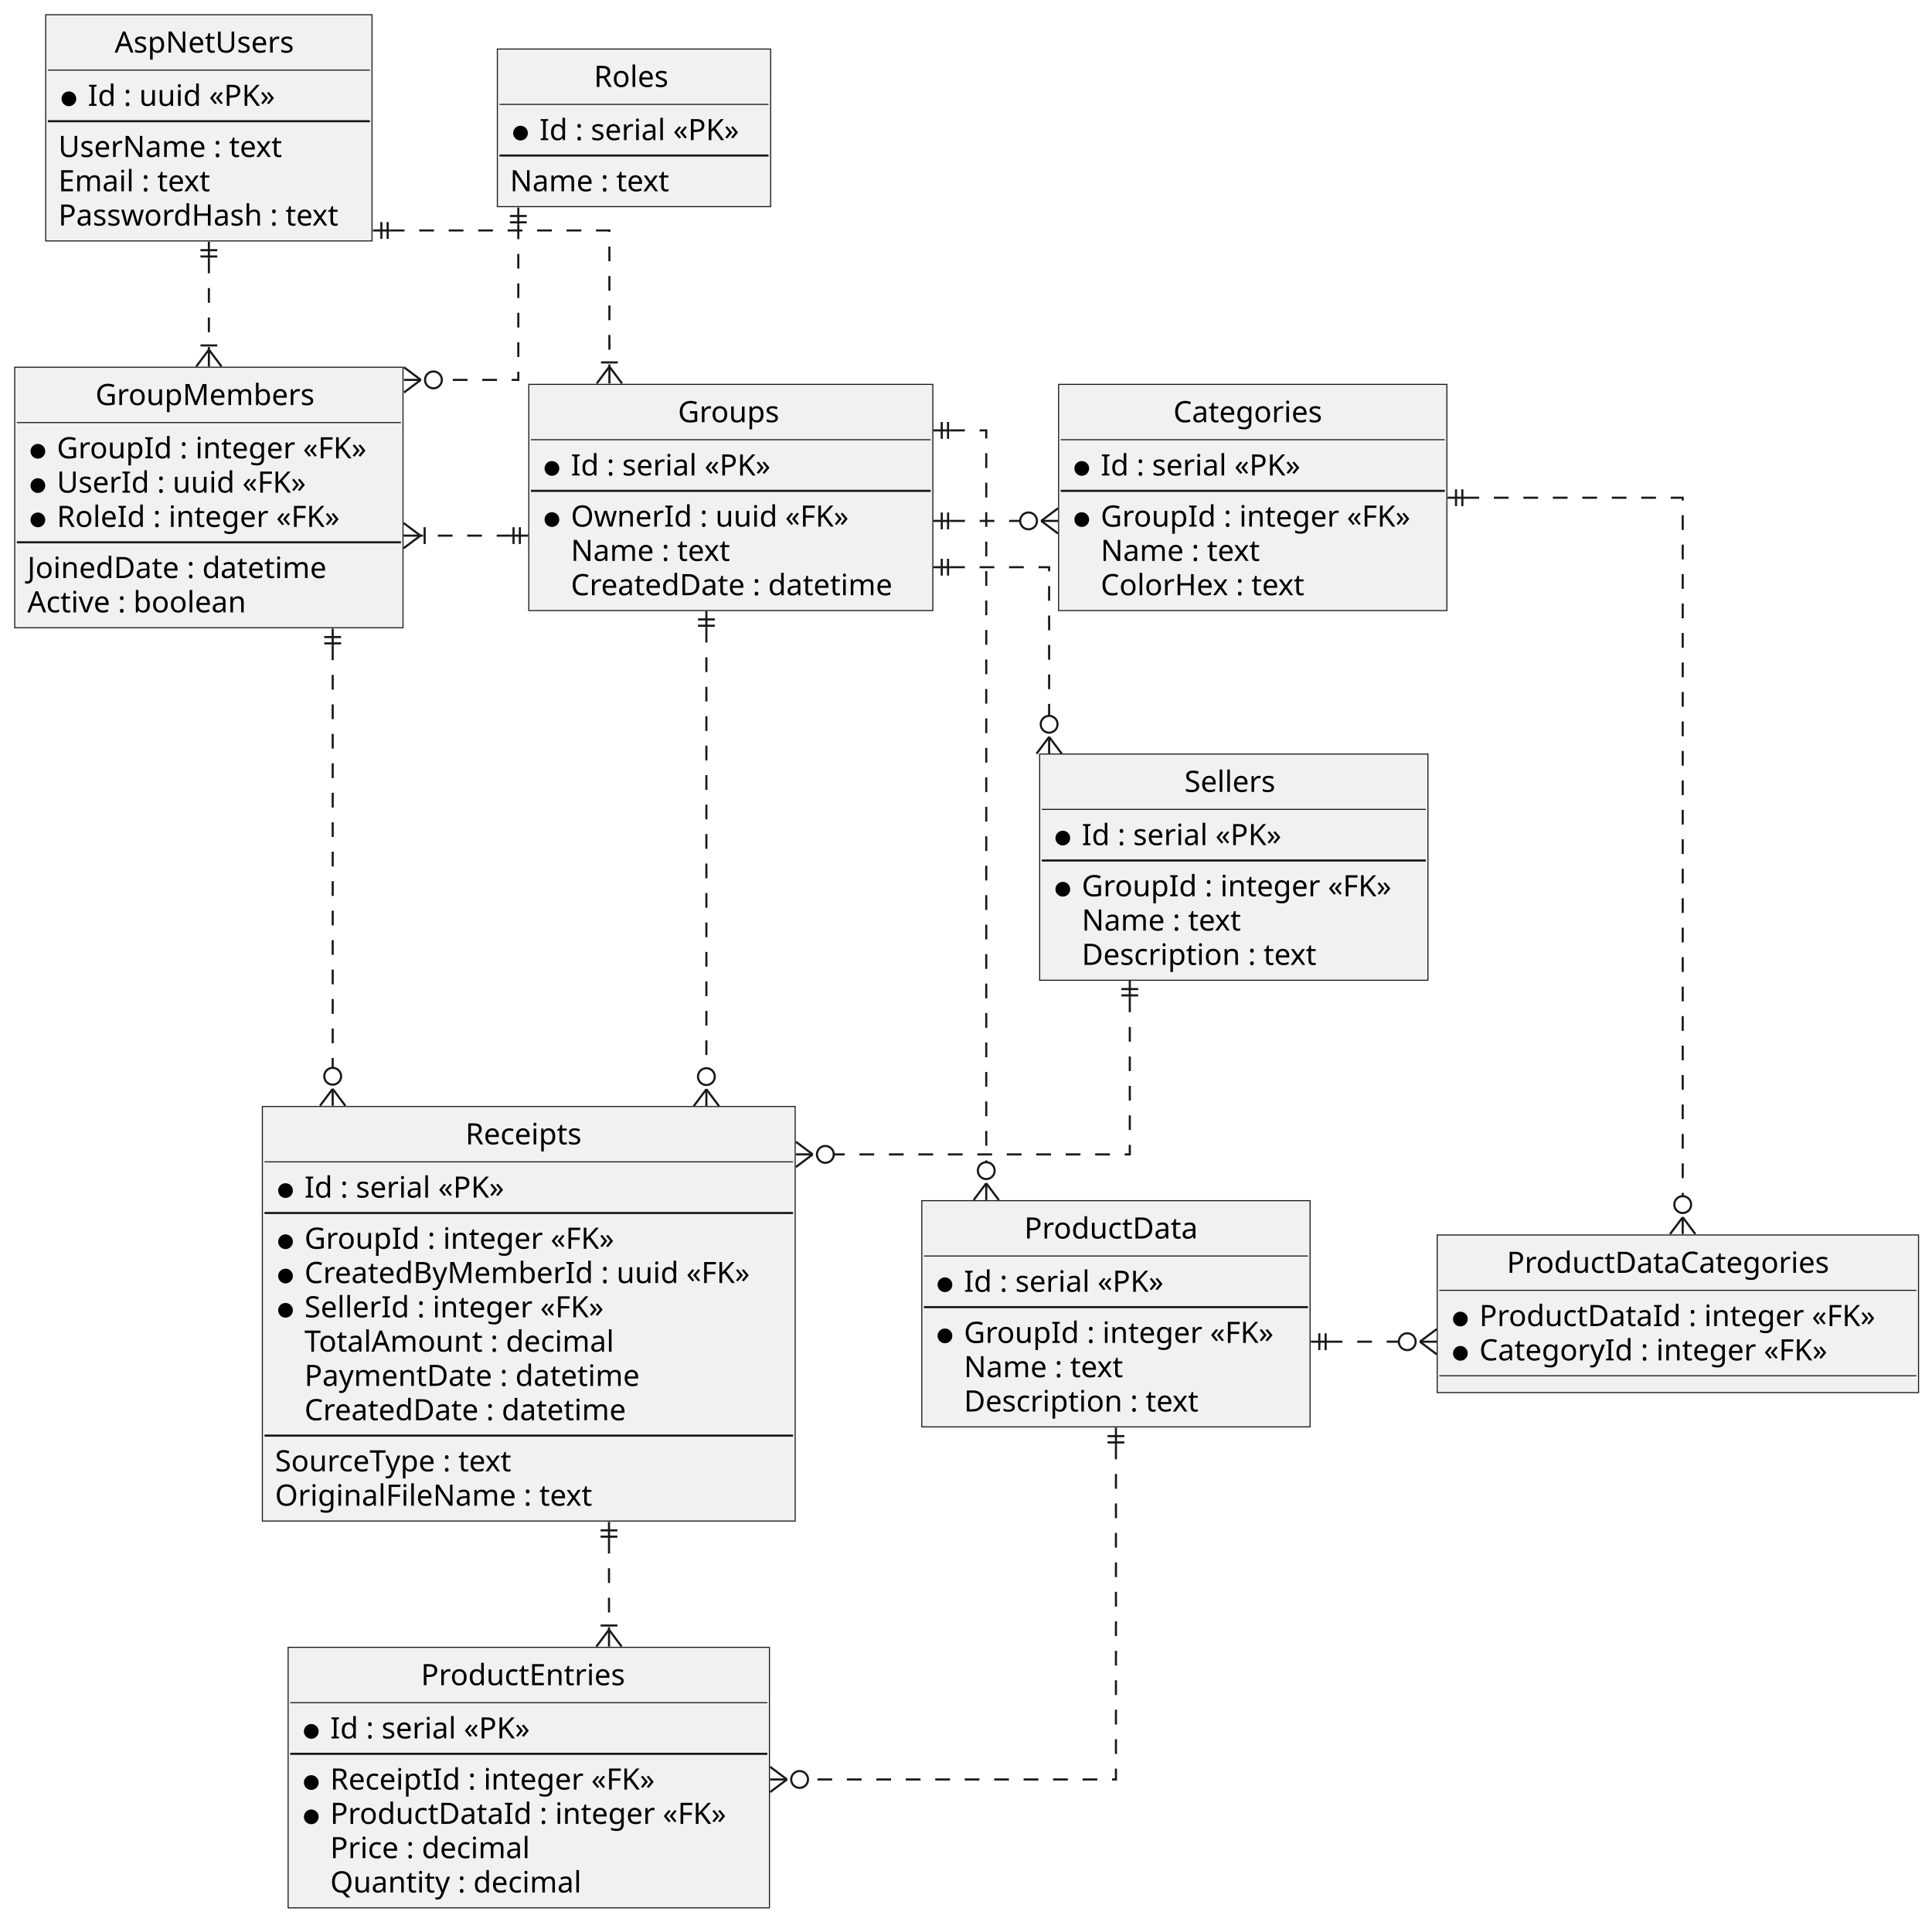
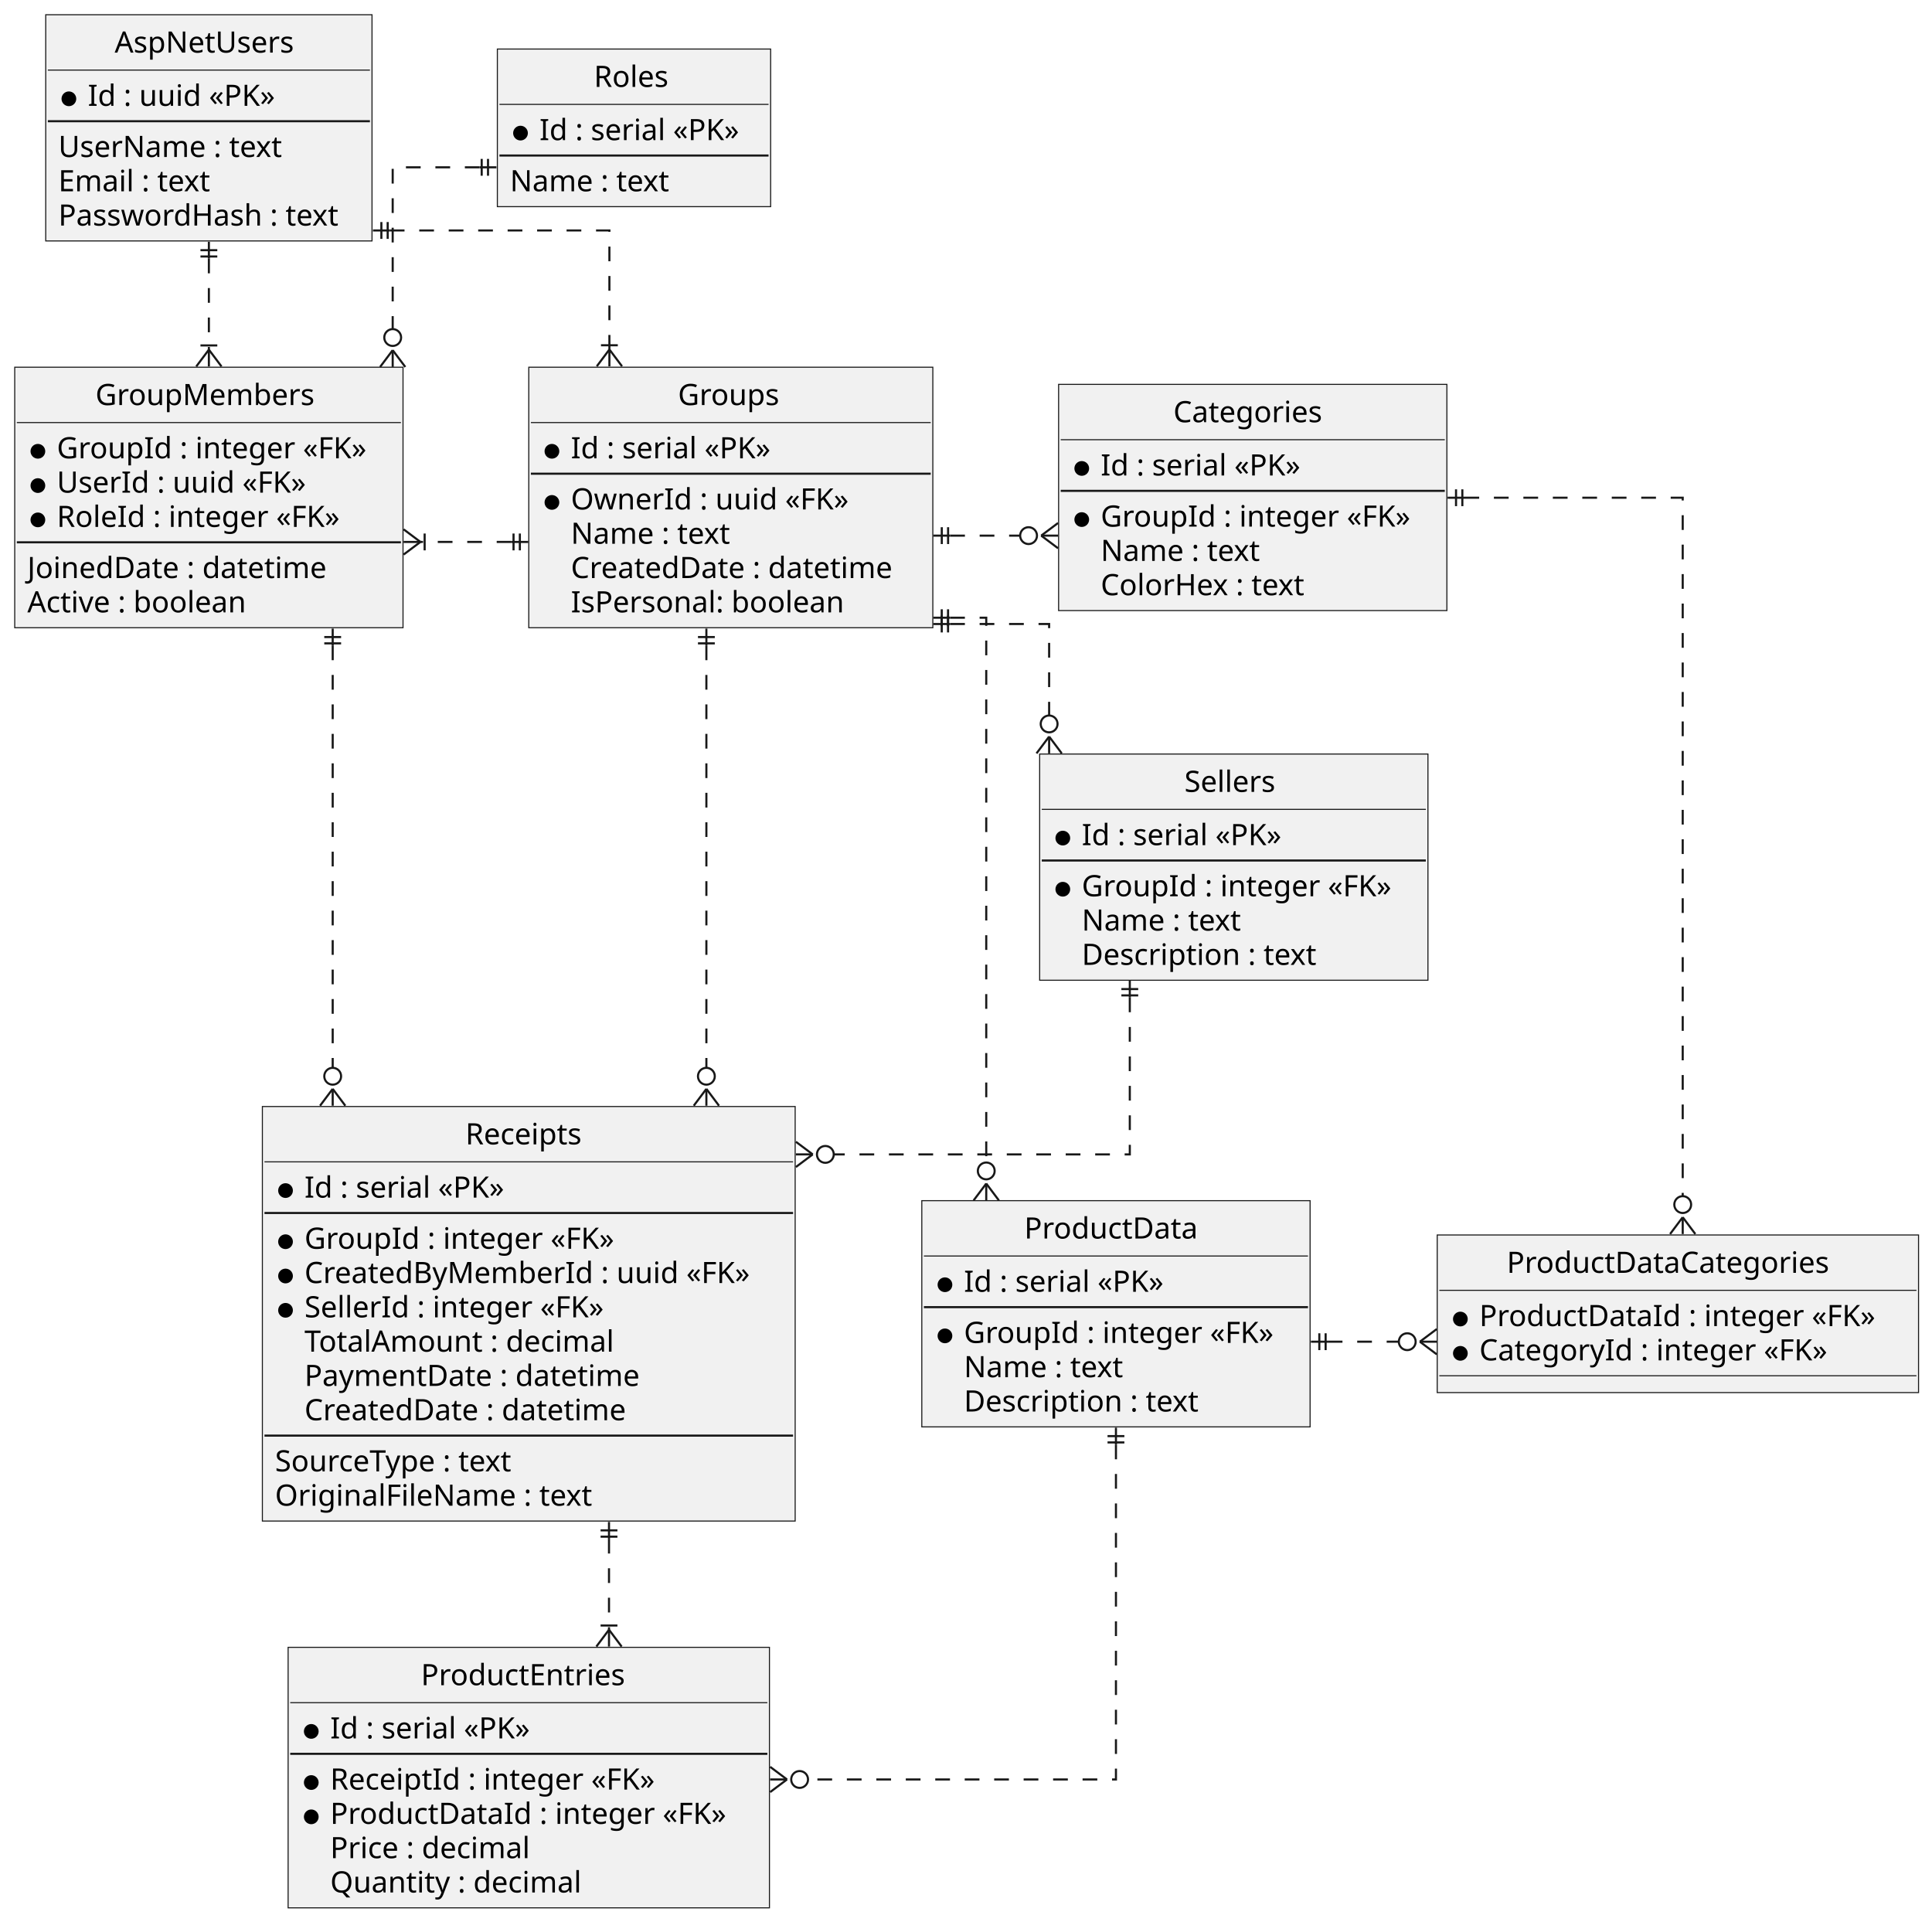
<svg xmlns="http://www.w3.org/2000/svg" contentStyleType="text/css" data-diagram-type="CLASS" height="913px" preserveAspectRatio="none" style="width:918px;height:913px;background:#FFFFFF;" version="1.1" viewBox="0 0 918 913" width="918px" zoomAndPan="magnify">
  <defs />
  <g>
    <g class="entity" data-qualified-name="Users" data-source-line="13" id="ent0002">
      <rect fill="#F1F1F1" height="107.484" style="stroke:#181818;stroke-width:0.5;" width="155.035" x="21.73" y="7" />
      <text fill="#000000" font-family="sans-serif" font-size="14" lengthAdjust="spacing" textLength="89.537" x="54.479" y="24.995">AspNetUsers</text>
      <line style="stroke:#181818;stroke-width:0.5;" x1="22.73" x2="175.765" y1="33.297" y2="33.297" />
      <g data-visibility-modifier="IE_MANDATORY">
        <ellipse cx="32.73" cy="46.945" fill="#000000" rx="3" ry="3" style="stroke:#000000;stroke-width:1;" />
      </g>
      <text fill="#000000" font-family="sans-serif" font-size="14" lengthAdjust="spacing" textLength="96.359" x="41.73" y="50.292">Id : uuid «PK»</text>
      <line style="stroke:#181818;stroke-width:1;" x1="22.73" x2="175.765" y1="57.594" y2="57.594" />
      <text fill="#000000" font-family="sans-serif" font-size="14" lengthAdjust="spacing" textLength="114.707" x="27.73" y="74.589">UserName : text</text>
      <text fill="#000000" font-family="sans-serif" font-size="14" lengthAdjust="spacing" textLength="80.336" x="27.73" y="90.886">Email : text</text>
      <text fill="#000000" font-family="sans-serif" font-size="14" lengthAdjust="spacing" textLength="143.035" x="27.73" y="107.183">PasswordHash : text</text>
    </g>
    <g class="entity" data-qualified-name="Roles" data-source-line="21" id="ent0003">
      <rect fill="#F1F1F1" height="74.891" style="stroke:#181818;stroke-width:0.5;" width="129.858" x="236.32" y="23.3" />
      <text fill="#000000" font-family="sans-serif" font-size="14" lengthAdjust="spacing" textLength="38.09" x="282.204" y="41.295">Roles</text>
      <line style="stroke:#181818;stroke-width:0.5;" x1="237.32" x2="365.178" y1="49.597" y2="49.597" />
      <g data-visibility-modifier="IE_MANDATORY">
        <ellipse cx="247.32" cy="63.245" fill="#000000" rx="3" ry="3" style="stroke:#000000;stroke-width:1;" />
      </g>
      <text fill="#000000" font-family="sans-serif" font-size="14" lengthAdjust="spacing" textLength="103.858" x="256.32" y="66.592">Id : serial «PK»</text>
      <line style="stroke:#181818;stroke-width:1;" x1="237.32" x2="365.178" y1="73.894" y2="73.894" />
      <text fill="#000000" font-family="sans-serif" font-size="14" lengthAdjust="spacing" textLength="82.797" x="242.32" y="90.889">Name : text</text>
    </g>
    <g class="entity" data-qualified-name="Groups" data-source-line="27" id="ent0004">
-       <rect fill="#F1F1F1" height="107.484" style="stroke:#181818;stroke-width:0.5;" width="191.99" x="251.25" y="182.63" />
-       <text fill="#000000" font-family="sans-serif" font-size="14" lengthAdjust="spacing" textLength="50.224" x="322.133" y="200.625">Groups</text>
-       <line style="stroke:#181818;stroke-width:0.5;" x1="252.25" x2="442.24" y1="208.927" y2="208.927" />
-       <g data-visibility-modifier="IE_MANDATORY">
-         <ellipse cx="262.25" cy="222.575" fill="#000000" rx="3" ry="3" style="stroke:#000000;stroke-width:1;" />
-       </g>
-       <text fill="#000000" font-family="sans-serif" font-size="14" lengthAdjust="spacing" textLength="103.858" x="271.25" y="225.922">Id : serial «PK»</text>
-       <line style="stroke:#181818;stroke-width:1;" x1="252.25" x2="442.24" y1="233.224" y2="233.224" />
-       <g data-visibility-modifier="IE_MANDATORY">
-         <ellipse cx="262.25" cy="246.872" fill="#000000" rx="3" ry="3" style="stroke:#000000;stroke-width:1;" />
-       </g>
-       <text fill="#000000" font-family="sans-serif" font-size="14" lengthAdjust="spacing" textLength="141.682" x="271.25" y="250.219">OwnerId : uuid «FK»</text>
-       <text fill="#000000" font-family="sans-serif" font-size="14" lengthAdjust="spacing" textLength="82.797" x="271.25" y="266.516">Name : text</text>
-       <text fill="#000000" font-family="sans-serif" font-size="14" lengthAdjust="spacing" textLength="165.99" x="271.25" y="282.813">CreatedDate : datetime</text>
-     </g>
-     <g class="entity" data-qualified-name="GrpMem" data-source-line="35" id="ent0005">
+       <rect fill="#F1F1F1" height="123.781" style="stroke:#181818;stroke-width:0.5;" width="191.99" x="251.25" y="174.48" />
+       <text fill="#000000" font-family="sans-serif" font-size="14" lengthAdjust="spacing" textLength="50.224" x="322.133" y="192.475">Groups</text>
+       <line style="stroke:#181818;stroke-width:0.5;" x1="252.25" x2="442.24" y1="200.777" y2="200.777" />
+       <g data-visibility-modifier="IE_MANDATORY">
+         <ellipse cx="262.25" cy="214.425" fill="#000000" rx="3" ry="3" style="stroke:#000000;stroke-width:1;" />
+       </g>
+       <text fill="#000000" font-family="sans-serif" font-size="14" lengthAdjust="spacing" textLength="103.858" x="271.25" y="217.772">Id : serial «PK»</text>
+       <line style="stroke:#181818;stroke-width:1;" x1="252.25" x2="442.24" y1="225.074" y2="225.074" />
+       <g data-visibility-modifier="IE_MANDATORY">
+         <ellipse cx="262.25" cy="238.722" fill="#000000" rx="3" ry="3" style="stroke:#000000;stroke-width:1;" />
+       </g>
+       <text fill="#000000" font-family="sans-serif" font-size="14" lengthAdjust="spacing" textLength="141.682" x="271.25" y="242.069">OwnerId : uuid «FK»</text>
+       <text fill="#000000" font-family="sans-serif" font-size="14" lengthAdjust="spacing" textLength="82.797" x="271.25" y="258.366">Name : text</text>
+       <text fill="#000000" font-family="sans-serif" font-size="14" lengthAdjust="spacing" textLength="165.99" x="271.25" y="274.663">CreatedDate : datetime</text>
+       <text fill="#000000" font-family="sans-serif" font-size="14" lengthAdjust="spacing" textLength="136.575" x="271.25" y="290.959">IsPersonal: boolean</text>
+     </g>
+     <g class="entity" data-qualified-name="GrpMem" data-source-line="36" id="ent0005">
      <rect fill="#F1F1F1" height="123.781" style="stroke:#181818;stroke-width:0.5;" width="184.498" x="7" y="174.48" />
      <text fill="#000000" font-family="sans-serif" font-size="14" lengthAdjust="spacing" textLength="107.81" x="45.344" y="192.475">GroupMembers</text>
      <line style="stroke:#181818;stroke-width:0.5;" x1="8" x2="190.498" y1="200.777" y2="200.777" />
      <g data-visibility-modifier="IE_MANDATORY">
        <ellipse cx="18" cy="214.425" fill="#000000" rx="3" ry="3" style="stroke:#000000;stroke-width:1;" />
      </g>
      <text fill="#000000" font-family="sans-serif" font-size="14" lengthAdjust="spacing" textLength="158.498" x="27" y="217.772">GroupId : integer «FK»</text>
      <g data-visibility-modifier="IE_MANDATORY">
        <ellipse cx="18" cy="230.722" fill="#000000" rx="3" ry="3" style="stroke:#000000;stroke-width:1;" />
      </g>
      <text fill="#000000" font-family="sans-serif" font-size="14" lengthAdjust="spacing" textLength="127.88" x="27" y="234.069">UserId : uuid «FK»</text>
      <g data-visibility-modifier="IE_MANDATORY">
        <ellipse cx="18" cy="247.019" fill="#000000" rx="3" ry="3" style="stroke:#000000;stroke-width:1;" />
      </g>
      <text fill="#000000" font-family="sans-serif" font-size="14" lengthAdjust="spacing" textLength="146.364" x="27" y="250.366">RoleId : integer «FK»</text>
      <line style="stroke:#181818;stroke-width:1;" x1="8" x2="190.498" y1="257.668" y2="257.668" />
      <text fill="#000000" font-family="sans-serif" font-size="14" lengthAdjust="spacing" textLength="153.234" x="13" y="274.663">JoinedDate : datetime</text>
      <text fill="#000000" font-family="sans-serif" font-size="14" lengthAdjust="spacing" textLength="113.142" x="13" y="290.959">Active : boolean</text>
    </g>
-     <g class="entity" data-qualified-name="Cats" data-source-line="44" id="ent0006">
+     <g class="entity" data-qualified-name="Cats" data-source-line="45" id="ent0006">
      <rect fill="#F1F1F1" height="107.484" style="stroke:#181818;stroke-width:0.5;" width="184.498" x="503" y="182.63" />
      <text fill="#000000" font-family="sans-serif" font-size="14" lengthAdjust="spacing" textLength="75.462" x="557.518" y="200.625">Categories</text>
      <line style="stroke:#181818;stroke-width:0.5;" x1="504" x2="686.498" y1="208.927" y2="208.927" />
      <g data-visibility-modifier="IE_MANDATORY">
        <ellipse cx="514" cy="222.575" fill="#000000" rx="3" ry="3" style="stroke:#000000;stroke-width:1;" />
      </g>
      <text fill="#000000" font-family="sans-serif" font-size="14" lengthAdjust="spacing" textLength="103.858" x="523" y="225.922">Id : serial «PK»</text>
      <line style="stroke:#181818;stroke-width:1;" x1="504" x2="686.498" y1="233.224" y2="233.224" />
      <g data-visibility-modifier="IE_MANDATORY">
        <ellipse cx="514" cy="246.872" fill="#000000" rx="3" ry="3" style="stroke:#000000;stroke-width:1;" />
      </g>
      <text fill="#000000" font-family="sans-serif" font-size="14" lengthAdjust="spacing" textLength="158.498" x="523" y="250.219">GroupId : integer «FK»</text>
      <text fill="#000000" font-family="sans-serif" font-size="14" lengthAdjust="spacing" textLength="82.797" x="523" y="266.516">Name : text</text>
      <text fill="#000000" font-family="sans-serif" font-size="14" lengthAdjust="spacing" textLength="105.472" x="523" y="282.813">ColorHex : text</text>
    </g>
-     <g class="entity" data-qualified-name="Sellers" data-source-line="52" id="ent0007">
+     <g class="entity" data-qualified-name="Sellers" data-source-line="53" id="ent0007">
      <rect fill="#F1F1F1" height="107.484" style="stroke:#181818;stroke-width:0.5;" width="184.498" x="494" y="358.27" />
      <text fill="#000000" font-family="sans-serif" font-size="14" lengthAdjust="spacing" textLength="46.942" x="562.778" y="376.265">Sellers</text>
      <line style="stroke:#181818;stroke-width:0.5;" x1="495" x2="677.498" y1="384.567" y2="384.567" />
      <g data-visibility-modifier="IE_MANDATORY">
        <ellipse cx="505" cy="398.215" fill="#000000" rx="3" ry="3" style="stroke:#000000;stroke-width:1;" />
      </g>
      <text fill="#000000" font-family="sans-serif" font-size="14" lengthAdjust="spacing" textLength="103.858" x="514" y="401.562">Id : serial «PK»</text>
      <line style="stroke:#181818;stroke-width:1;" x1="495" x2="677.498" y1="408.864" y2="408.864" />
      <g data-visibility-modifier="IE_MANDATORY">
        <ellipse cx="505" cy="422.512" fill="#000000" rx="3" ry="3" style="stroke:#000000;stroke-width:1;" />
      </g>
      <text fill="#000000" font-family="sans-serif" font-size="14" lengthAdjust="spacing" textLength="158.498" x="514" y="425.859">GroupId : integer «FK»</text>
      <text fill="#000000" font-family="sans-serif" font-size="14" lengthAdjust="spacing" textLength="82.797" x="514" y="442.156">Name : text</text>
      <text fill="#000000" font-family="sans-serif" font-size="14" lengthAdjust="spacing" textLength="121.228" x="514" y="458.453">Description : text</text>
    </g>
-     <g class="entity" data-qualified-name="ProdData" data-source-line="60" id="ent0008">
+     <g class="entity" data-qualified-name="ProdData" data-source-line="61" id="ent0008">
      <rect fill="#F1F1F1" height="107.484" style="stroke:#181818;stroke-width:0.5;" width="184.498" x="438" y="570.49" />
      <text fill="#000000" font-family="sans-serif" font-size="14" lengthAdjust="spacing" textLength="87.138" x="486.68" y="588.485">ProductData</text>
      <line style="stroke:#181818;stroke-width:0.5;" x1="439" x2="621.498" y1="596.787" y2="596.787" />
      <g data-visibility-modifier="IE_MANDATORY">
        <ellipse cx="449" cy="610.435" fill="#000000" rx="3" ry="3" style="stroke:#000000;stroke-width:1;" />
      </g>
      <text fill="#000000" font-family="sans-serif" font-size="14" lengthAdjust="spacing" textLength="103.858" x="458" y="613.782">Id : serial «PK»</text>
      <line style="stroke:#181818;stroke-width:1;" x1="439" x2="621.498" y1="621.084" y2="621.084" />
      <g data-visibility-modifier="IE_MANDATORY">
        <ellipse cx="449" cy="634.732" fill="#000000" rx="3" ry="3" style="stroke:#000000;stroke-width:1;" />
      </g>
      <text fill="#000000" font-family="sans-serif" font-size="14" lengthAdjust="spacing" textLength="158.498" x="458" y="638.079">GroupId : integer «FK»</text>
      <text fill="#000000" font-family="sans-serif" font-size="14" lengthAdjust="spacing" textLength="82.797" x="458" y="654.376">Name : text</text>
      <text fill="#000000" font-family="sans-serif" font-size="14" lengthAdjust="spacing" textLength="121.228" x="458" y="670.673">Description : text</text>
    </g>
-     <g class="entity" data-qualified-name="DataCats" data-source-line="68" id="ent0009">
+     <g class="entity" data-qualified-name="DataCats" data-source-line="69" id="ent0009">
      <rect fill="#F1F1F1" height="74.891" style="stroke:#181818;stroke-width:0.5;" width="228.706" x="682.9" y="586.79" />
      <text fill="#000000" font-family="sans-serif" font-size="14" lengthAdjust="spacing" textLength="162.6" x="715.953" y="604.785">ProductDataCategories</text>
      <line style="stroke:#181818;stroke-width:0.5;" x1="683.9" x2="910.606" y1="613.087" y2="613.087" />
      <g data-visibility-modifier="IE_MANDATORY">
        <ellipse cx="693.9" cy="626.735" fill="#000000" rx="3" ry="3" style="stroke:#000000;stroke-width:1;" />
      </g>
      <text fill="#000000" font-family="sans-serif" font-size="14" lengthAdjust="spacing" textLength="202.706" x="702.9" y="630.082">ProductDataId : integer «FK»</text>
      <g data-visibility-modifier="IE_MANDATORY">
        <ellipse cx="693.9" cy="643.032" fill="#000000" rx="3" ry="3" style="stroke:#000000;stroke-width:1;" />
      </g>
      <text fill="#000000" font-family="sans-serif" font-size="14" lengthAdjust="spacing" textLength="179.519" x="702.9" y="646.379">CategoryId : integer «FK»</text>
      <line style="stroke:#181818;stroke-width:0.5;" x1="683.9" x2="910.606" y1="653.681" y2="653.681" />
    </g>
-     <g class="entity" data-qualified-name="Receipts" data-source-line="73" id="ent0010">
+     <g class="entity" data-qualified-name="Receipts" data-source-line="74" id="ent0010">
      <rect fill="#F1F1F1" height="196.969" style="stroke:#181818;stroke-width:0.5;" width="253.158" x="124.67" y="525.75" />
      <text fill="#000000" font-family="sans-serif" font-size="14" lengthAdjust="spacing" textLength="60.211" x="221.144" y="543.745">Receipts</text>
      <line style="stroke:#181818;stroke-width:0.5;" x1="125.67" x2="376.828" y1="552.047" y2="552.047" />
      <g data-visibility-modifier="IE_MANDATORY">
        <ellipse cx="135.67" cy="565.695" fill="#000000" rx="3" ry="3" style="stroke:#000000;stroke-width:1;" />
      </g>
      <text fill="#000000" font-family="sans-serif" font-size="14" lengthAdjust="spacing" textLength="103.858" x="144.67" y="569.042">Id : serial «PK»</text>
      <line style="stroke:#181818;stroke-width:1;" x1="125.67" x2="376.828" y1="576.344" y2="576.344" />
      <g data-visibility-modifier="IE_MANDATORY">
        <ellipse cx="135.67" cy="589.992" fill="#000000" rx="3" ry="3" style="stroke:#000000;stroke-width:1;" />
      </g>
      <text fill="#000000" font-family="sans-serif" font-size="14" lengthAdjust="spacing" textLength="158.498" x="144.67" y="593.339">GroupId : integer «FK»</text>
      <g data-visibility-modifier="IE_MANDATORY">
        <ellipse cx="135.67" cy="606.289" fill="#000000" rx="3" ry="3" style="stroke:#000000;stroke-width:1;" />
      </g>
      <text fill="#000000" font-family="sans-serif" font-size="14" lengthAdjust="spacing" textLength="227.158" x="144.67" y="609.636">CreatedByMemberId : uuid «FK»</text>
      <g data-visibility-modifier="IE_MANDATORY">
        <ellipse cx="135.67" cy="622.586" fill="#000000" rx="3" ry="3" style="stroke:#000000;stroke-width:1;" />
      </g>
      <text fill="#000000" font-family="sans-serif" font-size="14" lengthAdjust="spacing" textLength="155.217" x="144.67" y="625.933">SellerId : integer «FK»</text>
      <text fill="#000000" font-family="sans-serif" font-size="14" lengthAdjust="spacing" textLength="158.901" x="144.67" y="642.23">TotalAmount : decimal</text>
      <text fill="#000000" font-family="sans-serif" font-size="14" lengthAdjust="spacing" textLength="172.197" x="144.67" y="658.526">PaymentDate : datetime</text>
      <text fill="#000000" font-family="sans-serif" font-size="14" lengthAdjust="spacing" textLength="165.99" x="144.67" y="674.823">CreatedDate : datetime</text>
      <line style="stroke:#181818;stroke-width:1;" x1="125.67" x2="376.828" y1="682.125" y2="682.125" />
      <text fill="#000000" font-family="sans-serif" font-size="14" lengthAdjust="spacing" textLength="124.223" x="130.67" y="699.12">SourceType : text</text>
      <text fill="#000000" font-family="sans-serif" font-size="14" lengthAdjust="spacing" textLength="162.025" x="130.67" y="715.417">OriginalFileName : text</text>
    </g>
-     <g class="entity" data-qualified-name="ProdEntries" data-source-line="87" id="ent0011">
+     <g class="entity" data-qualified-name="ProdEntries" data-source-line="88" id="ent0011">
      <rect fill="#F1F1F1" height="123.781" style="stroke:#181818;stroke-width:0.5;" width="228.706" x="136.9" y="782.72" />
      <text fill="#000000" font-family="sans-serif" font-size="14" lengthAdjust="spacing" textLength="102.471" x="200.018" y="800.715">ProductEntries</text>
      <line style="stroke:#181818;stroke-width:0.5;" x1="137.9" x2="364.606" y1="809.017" y2="809.017" />
      <g data-visibility-modifier="IE_MANDATORY">
        <ellipse cx="147.9" cy="822.665" fill="#000000" rx="3" ry="3" style="stroke:#000000;stroke-width:1;" />
      </g>
      <text fill="#000000" font-family="sans-serif" font-size="14" lengthAdjust="spacing" textLength="103.858" x="156.9" y="826.012">Id : serial «PK»</text>
      <line style="stroke:#181818;stroke-width:1;" x1="137.9" x2="364.606" y1="833.314" y2="833.314" />
      <g data-visibility-modifier="IE_MANDATORY">
        <ellipse cx="147.9" cy="846.962" fill="#000000" rx="3" ry="3" style="stroke:#000000;stroke-width:1;" />
      </g>
      <text fill="#000000" font-family="sans-serif" font-size="14" lengthAdjust="spacing" textLength="168.485" x="156.9" y="850.309">ReceiptId : integer «FK»</text>
      <g data-visibility-modifier="IE_MANDATORY">
        <ellipse cx="147.9" cy="863.259" fill="#000000" rx="3" ry="3" style="stroke:#000000;stroke-width:1;" />
      </g>
      <text fill="#000000" font-family="sans-serif" font-size="14" lengthAdjust="spacing" textLength="202.706" x="156.9" y="866.606">ProductDataId : integer «FK»</text>
      <text fill="#000000" font-family="sans-serif" font-size="14" lengthAdjust="spacing" textLength="103.209" x="156.9" y="882.903">Price : decimal</text>
      <text fill="#000000" font-family="sans-serif" font-size="14" lengthAdjust="spacing" textLength="129.309" x="156.9" y="899.199">Quantity : decimal</text>
    </g>
-     <g class="link" data-entity-1="ent0004" data-entity-2="ent0005" data-link-type="crowfoot" data-source-line="132" id="lnk25">
-       <path codeLine="132" d="M243.01,254.5 C223.54,254.5 219.11,254.5 199.77,254.5" fill="none" id="Groups-GrpMem" style="stroke:#181818;stroke-width:1;stroke-dasharray:7,7;" />
-       <line style="stroke:#181818;stroke-width:1;" x1="247.01" x2="247.01" y1="250.5" y2="258.5" />
-       <line style="stroke:#181818;stroke-width:1;" x1="244.01" x2="244.01" y1="250.5" y2="258.5" />
-       <line style="stroke:#181818;stroke-width:1;" x1="243.01" x2="251.01" y1="254.5" y2="254.5" />
-       <line style="stroke:#181818;stroke-width:1;" x1="199.77" x2="191.77" y1="254.5" y2="260.5" />
-       <line style="stroke:#181818;stroke-width:1;" x1="199.77" x2="191.77" y1="254.5" y2="248.5" />
-       <line style="stroke:#181818;stroke-width:1;" x1="199.77" x2="191.77" y1="254.5" y2="254.5" />
-       <line style="stroke:#181818;stroke-width:1;" x1="201.77" x2="201.77" y1="258.5" y2="250.5" />
-     </g>
-     <g class="link" data-entity-1="ent0004" data-entity-2="ent0006" data-link-type="crowfoot" data-source-line="135" id="lnk26">
-       <path codeLine="135" d="M451.49,247.5 C470.96,247.5 465.39,247.5 484.73,247.5" fill="none" id="Groups-Cats-1" style="stroke:#181818;stroke-width:1;stroke-dasharray:7,7;" />
-       <line style="stroke:#181818;stroke-width:1;" x1="447.49" x2="447.49" y1="251.5" y2="243.5" />
-       <line style="stroke:#181818;stroke-width:1;" x1="450.49" x2="450.49" y1="251.5" y2="243.5" />
-       <line style="stroke:#181818;stroke-width:1;" x1="451.49" x2="443.49" y1="247.5" y2="247.5" />
-       <line style="stroke:#181818;stroke-width:1;" x1="494.73" x2="502.73" y1="247.5" y2="241.5" />
-       <line style="stroke:#181818;stroke-width:1;" x1="494.73" x2="502.73" y1="247.5" y2="253.5" />
-       <line style="stroke:#181818;stroke-width:1;" x1="494.73" x2="502.73" y1="247.5" y2="247.5" />
-       <ellipse cx="488.73" cy="247.5" fill="none" rx="4" ry="4" style="stroke:#181818;stroke-width:1;" />
-     </g>
-     <g class="link" data-entity-1="ent0008" data-entity-2="ent0009" data-link-type="crowfoot" data-source-line="141" id="lnk30">
-       <path codeLine="141" d="M630.88,637.5 C650.16,637.5 644.7,637.5 664.66,637.5" fill="none" id="ProdData-DataCats-1" style="stroke:#181818;stroke-width:1;stroke-dasharray:7,7;" />
+     <g class="link" data-entity-1="ent0004" data-entity-2="ent0005" data-link-type="crowfoot" data-source-line="133" id="lnk25">
+       <path codeLine="133" d="M243.01,257.5 C223.54,257.5 219.11,257.5 199.77,257.5" fill="none" id="Groups-GrpMem" style="stroke:#181818;stroke-width:1;stroke-dasharray:7,7;" />
+       <line style="stroke:#181818;stroke-width:1;" x1="247.01" x2="247.01" y1="253.5" y2="261.5" />
+       <line style="stroke:#181818;stroke-width:1;" x1="244.01" x2="244.01" y1="253.5" y2="261.5" />
+       <line style="stroke:#181818;stroke-width:1;" x1="243.01" x2="251.01" y1="257.5" y2="257.5" />
+       <line style="stroke:#181818;stroke-width:1;" x1="199.77" x2="191.77" y1="257.5" y2="263.5" />
+       <line style="stroke:#181818;stroke-width:1;" x1="199.77" x2="191.77" y1="257.5" y2="251.5" />
+       <line style="stroke:#181818;stroke-width:1;" x1="199.77" x2="191.77" y1="257.5" y2="257.5" />
+       <line style="stroke:#181818;stroke-width:1;" x1="201.77" x2="201.77" y1="261.5" y2="253.5" />
+     </g>
+     <g class="link" data-entity-1="ent0004" data-entity-2="ent0006" data-link-type="crowfoot" data-source-line="136" id="lnk26">
+       <path codeLine="136" d="M451.49,254.5 C470.96,254.5 465.39,254.5 484.73,254.5" fill="none" id="Groups-Cats-1" style="stroke:#181818;stroke-width:1;stroke-dasharray:7,7;" />
+       <line style="stroke:#181818;stroke-width:1;" x1="447.49" x2="447.49" y1="258.5" y2="250.5" />
+       <line style="stroke:#181818;stroke-width:1;" x1="450.49" x2="450.49" y1="258.5" y2="250.5" />
+       <line style="stroke:#181818;stroke-width:1;" x1="451.49" x2="443.49" y1="254.5" y2="254.5" />
+       <line style="stroke:#181818;stroke-width:1;" x1="494.73" x2="502.73" y1="254.5" y2="248.5" />
+       <line style="stroke:#181818;stroke-width:1;" x1="494.73" x2="502.73" y1="254.5" y2="260.5" />
+       <line style="stroke:#181818;stroke-width:1;" x1="494.73" x2="502.73" y1="254.5" y2="254.5" />
+       <ellipse cx="488.73" cy="254.5" fill="none" rx="4" ry="4" style="stroke:#181818;stroke-width:1;" />
+     </g>
+     <g class="link" data-entity-1="ent0008" data-entity-2="ent0009" data-link-type="crowfoot" data-source-line="142" id="lnk30">
+       <path codeLine="142" d="M630.88,637.5 C650.16,637.5 644.7,637.5 664.66,637.5" fill="none" id="ProdData-DataCats-1" style="stroke:#181818;stroke-width:1;stroke-dasharray:7,7;" />
      <line style="stroke:#181818;stroke-width:1;" x1="626.88" x2="626.88" y1="641.5" y2="633.5" />
      <line style="stroke:#181818;stroke-width:1;" x1="629.88" x2="629.88" y1="641.5" y2="633.5" />
      <line style="stroke:#181818;stroke-width:1;" x1="630.88" x2="622.88" y1="637.5" y2="637.5" />
      <line style="stroke:#181818;stroke-width:1;" x1="674.66" x2="682.66" y1="637.5" y2="631.5" />
      <line style="stroke:#181818;stroke-width:1;" x1="674.66" x2="682.66" y1="637.5" y2="643.5" />
      <line style="stroke:#181818;stroke-width:1;" x1="674.66" x2="682.66" y1="637.5" y2="637.5" />
      <ellipse cx="668.66" cy="637.5" fill="none" rx="4" ry="4" style="stroke:#181818;stroke-width:1;" />
    </g>
-     <g class="link" data-entity-1="ent0004" data-entity-2="ent0010" data-link-type="crowfoot" data-source-line="144" id="lnk31">
-       <path codeLine="144" d="M335.64,298.31 C335.64,358.98 335.64,432.81 335.64,507.54" fill="none" id="Groups-Receipts-1" style="stroke:#181818;stroke-width:1;stroke-dasharray:7,7;" />
-       <line style="stroke:#181818;stroke-width:1;" x1="331.64" x2="339.64" y1="294.31" y2="294.31" />
-       <line style="stroke:#181818;stroke-width:1;" x1="331.64" x2="339.64" y1="297.31" y2="297.31" />
-       <line style="stroke:#181818;stroke-width:1;" x1="335.64" x2="335.64" y1="298.31" y2="290.31" />
-       <line style="stroke:#181818;stroke-width:1;" x1="335.64" x2="341.64" y1="517.54" y2="525.54" />
-       <line style="stroke:#181818;stroke-width:1;" x1="335.64" x2="329.64" y1="517.54" y2="525.54" />
-       <line style="stroke:#181818;stroke-width:1;" x1="335.64" x2="335.64" y1="517.54" y2="525.54" />
-       <ellipse cx="335.64" cy="511.54" fill="none" rx="4" ry="4" style="stroke:#181818;stroke-width:1;" />
-     </g>
-     <g class="link" data-entity-1="ent0010" data-entity-2="ent0011" data-link-type="crowfoot" data-source-line="147" id="lnk34">
-       <path codeLine="147" d="M289.37,731.14 C289.37,751.28 289.37,755.93 289.37,774.35" fill="none" id="Receipts-ProdEntries-1" style="stroke:#181818;stroke-width:1;stroke-dasharray:7,7;" />
+     <g class="link" data-entity-1="ent0004" data-entity-2="ent0010" data-link-type="crowfoot" data-source-line="145" id="lnk31">
+       <path codeLine="145" d="M335.64,306.69 C335.64,367.83 335.64,436.01 335.64,507.37" fill="none" id="Groups-Receipts-1" style="stroke:#181818;stroke-width:1;stroke-dasharray:7,7;" />
+       <line style="stroke:#181818;stroke-width:1;" x1="331.64" x2="339.64" y1="302.69" y2="302.69" />
+       <line style="stroke:#181818;stroke-width:1;" x1="331.64" x2="339.64" y1="305.69" y2="305.69" />
+       <line style="stroke:#181818;stroke-width:1;" x1="335.64" x2="335.64" y1="306.69" y2="298.69" />
+       <line style="stroke:#181818;stroke-width:1;" x1="335.64" x2="341.64" y1="517.37" y2="525.37" />
+       <line style="stroke:#181818;stroke-width:1;" x1="335.64" x2="329.64" y1="517.37" y2="525.37" />
+       <line style="stroke:#181818;stroke-width:1;" x1="335.64" x2="335.64" y1="517.37" y2="525.37" />
+       <ellipse cx="335.64" cy="511.37" fill="none" rx="4" ry="4" style="stroke:#181818;stroke-width:1;" />
+     </g>
+     <g class="link" data-entity-1="ent0010" data-entity-2="ent0011" data-link-type="crowfoot" data-source-line="148" id="lnk34">
+       <path codeLine="148" d="M289.37,731.14 C289.37,751.28 289.37,755.93 289.37,774.35" fill="none" id="Receipts-ProdEntries-1" style="stroke:#181818;stroke-width:1;stroke-dasharray:7,7;" />
      <line style="stroke:#181818;stroke-width:1;" x1="285.37" x2="293.37" y1="727.14" y2="727.14" />
      <line style="stroke:#181818;stroke-width:1;" x1="285.37" x2="293.37" y1="730.14" y2="730.14" />
      <line style="stroke:#181818;stroke-width:1;" x1="289.37" x2="289.37" y1="731.14" y2="723.14" />
      <line style="stroke:#181818;stroke-width:1;" x1="289.37" x2="295.37" y1="774.35" y2="782.35" />
      <line style="stroke:#181818;stroke-width:1;" x1="289.37" x2="283.37" y1="774.35" y2="782.35" />
      <line style="stroke:#181818;stroke-width:1;" x1="289.37" x2="289.37" y1="774.35" y2="782.35" />
      <line style="stroke:#181818;stroke-width:1;" x1="293.37" x2="285.37" y1="772.35" y2="772.35" />
    </g>
-     <g class="link" data-entity-1="ent0002" data-entity-2="ent0004" data-link-type="crowfoot" data-source-line="127" id="lnk22">
-       <path codeLine="127" d="M185.21,109.5 C237.76,109.5 289.56,109.5 289.56,109.5 C289.56,109.5 289.56,139.72 289.56,174.2" fill="none" id="Users-Groups-1" style="stroke:#181818;stroke-width:1;stroke-dasharray:7,7;" />
+     <g class="link" data-entity-1="ent0002" data-entity-2="ent0004" data-link-type="crowfoot" data-source-line="128" id="lnk22">
+       <path codeLine="128" d="M185.21,109.5 C237.76,109.5 289.56,109.5 289.56,109.5 C289.56,109.5 289.56,133.97 289.56,166.05" fill="none" id="Users-Groups-1" style="stroke:#181818;stroke-width:1;stroke-dasharray:7,7;" />
      <line style="stroke:#181818;stroke-width:1;" x1="181.21" x2="181.21" y1="113.5" y2="105.5" />
      <line style="stroke:#181818;stroke-width:1;" x1="184.21" x2="184.21" y1="113.5" y2="105.5" />
      <line style="stroke:#181818;stroke-width:1;" x1="185.21" x2="177.21" y1="109.5" y2="109.5" />
-       <line style="stroke:#181818;stroke-width:1;" x1="289.56" x2="295.56" y1="174.2" y2="182.2" />
-       <line style="stroke:#181818;stroke-width:1;" x1="289.56" x2="283.56" y1="174.2" y2="182.2" />
-       <line style="stroke:#181818;stroke-width:1;" x1="289.56" x2="289.56" y1="174.2" y2="182.2" />
-       <line style="stroke:#181818;stroke-width:1;" x1="293.56" x2="285.56" y1="172.2" y2="172.2" />
-     </g>
-     <g class="link" data-entity-1="ent0003" data-entity-2="ent0005" data-link-type="crowfoot" data-source-line="129" id="lnk24">
-       <path codeLine="129" d="M246.28,106.63 C246.28,141.72 246.28,180.5 246.28,180.5 C246.28,180.5 239.31,180.5 209.95,180.5" fill="none" id="Roles-GrpMem-1" style="stroke:#181818;stroke-width:1;stroke-dasharray:7,7;" />
-       <line style="stroke:#181818;stroke-width:1;" x1="242.28" x2="250.28" y1="102.63" y2="102.63" />
-       <line style="stroke:#181818;stroke-width:1;" x1="242.28" x2="250.28" y1="105.63" y2="105.63" />
-       <line style="stroke:#181818;stroke-width:1;" x1="246.28" x2="246.28" y1="106.63" y2="98.63" />
-       <line style="stroke:#181818;stroke-width:1;" x1="199.95" x2="191.95" y1="180.5" y2="186.5" />
-       <line style="stroke:#181818;stroke-width:1;" x1="199.95" x2="191.95" y1="180.5" y2="174.5" />
-       <line style="stroke:#181818;stroke-width:1;" x1="199.95" x2="191.95" y1="180.5" y2="180.5" />
-       <ellipse cx="205.95" cy="180.5" fill="none" rx="4" ry="4" style="stroke:#181818;stroke-width:1;" />
-     </g>
-     <g class="link" data-entity-1="ent0002" data-entity-2="ent0005" data-link-type="crowfoot" data-source-line="128" id="lnk23">
-       <path codeLine="128" d="M99.25,122.87 C99.25,141.62 99.25,146.78 99.25,166.13" fill="none" id="Users-GrpMem" style="stroke:#181818;stroke-width:1;stroke-dasharray:7,7;" />
+       <line style="stroke:#181818;stroke-width:1;" x1="289.56" x2="295.56" y1="166.05" y2="174.05" />
+       <line style="stroke:#181818;stroke-width:1;" x1="289.56" x2="283.56" y1="166.05" y2="174.05" />
+       <line style="stroke:#181818;stroke-width:1;" x1="289.56" x2="289.56" y1="166.05" y2="174.05" />
+       <line style="stroke:#181818;stroke-width:1;" x1="293.56" x2="285.56" y1="164.05" y2="164.05" />
+     </g>
+     <g class="link" data-entity-1="ent0003" data-entity-2="ent0005" data-link-type="crowfoot" data-source-line="130" id="lnk24">
+       <path codeLine="130" d="M227.88,79.5 C202.13,79.5 186.59,79.5 186.59,79.5 C186.59,79.5 186.59,112.52 186.59,156.37" fill="none" id="Roles-GrpMem-1" style="stroke:#181818;stroke-width:1;stroke-dasharray:7,7;" />
+       <line style="stroke:#181818;stroke-width:1;" x1="231.88" x2="231.88" y1="75.5" y2="83.5" />
+       <line style="stroke:#181818;stroke-width:1;" x1="228.88" x2="228.88" y1="75.5" y2="83.5" />
+       <line style="stroke:#181818;stroke-width:1;" x1="227.88" x2="235.88" y1="79.5" y2="79.5" />
+       <line style="stroke:#181818;stroke-width:1;" x1="186.59" x2="192.59" y1="166.37" y2="174.37" />
+       <line style="stroke:#181818;stroke-width:1;" x1="186.59" x2="180.59" y1="166.37" y2="174.37" />
+       <line style="stroke:#181818;stroke-width:1;" x1="186.59" x2="186.59" y1="166.37" y2="174.37" />
+       <ellipse cx="186.59" cy="160.37" fill="none" rx="4" ry="4" style="stroke:#181818;stroke-width:1;" />
+     </g>
+     <g class="link" data-entity-1="ent0002" data-entity-2="ent0005" data-link-type="crowfoot" data-source-line="129" id="lnk23">
+       <path codeLine="129" d="M99.25,122.87 C99.25,141.62 99.25,146.78 99.25,166.13" fill="none" id="Users-GrpMem" style="stroke:#181818;stroke-width:1;stroke-dasharray:7,7;" />
      <line style="stroke:#181818;stroke-width:1;" x1="95.25" x2="103.25" y1="118.87" y2="118.87" />
      <line style="stroke:#181818;stroke-width:1;" x1="95.25" x2="103.25" y1="121.87" y2="121.87" />
      <line style="stroke:#181818;stroke-width:1;" x1="99.25" x2="99.25" y1="122.87" y2="114.87" />
      <line style="stroke:#181818;stroke-width:1;" x1="99.25" x2="105.25" y1="166.13" y2="174.13" />
      <line style="stroke:#181818;stroke-width:1;" x1="99.25" x2="93.25" y1="166.13" y2="174.13" />
      <line style="stroke:#181818;stroke-width:1;" x1="99.25" x2="99.25" y1="166.13" y2="174.13" />
      <line style="stroke:#181818;stroke-width:1;" x1="103.25" x2="95.25" y1="164.13" y2="164.13" />
    </g>
-     <g class="link" data-entity-1="ent0004" data-entity-2="ent0007" data-link-type="crowfoot" data-source-line="136" id="lnk27">
-       <path codeLine="136" d="M451.47,269.5 C481.3,269.5 498.5,269.5 498.5,269.5 C498.5,269.5 498.5,299.78 498.5,340.13" fill="none" id="Groups-Sellers" style="stroke:#181818;stroke-width:1;stroke-dasharray:7,7;" />
-       <line style="stroke:#181818;stroke-width:1;" x1="447.47" x2="447.47" y1="273.5" y2="265.5" />
-       <line style="stroke:#181818;stroke-width:1;" x1="450.47" x2="450.47" y1="273.5" y2="265.5" />
-       <line style="stroke:#181818;stroke-width:1;" x1="451.47" x2="443.47" y1="269.5" y2="269.5" />
-       <line style="stroke:#181818;stroke-width:1;" x1="498.5" x2="504.5" y1="350.13" y2="358.13" />
-       <line style="stroke:#181818;stroke-width:1;" x1="498.5" x2="492.5" y1="350.13" y2="358.13" />
-       <line style="stroke:#181818;stroke-width:1;" x1="498.5" x2="498.5" y1="350.13" y2="358.13" />
-       <ellipse cx="498.5" cy="344.13" fill="none" rx="4" ry="4" style="stroke:#181818;stroke-width:1;" />
-     </g>
-     <g class="link" data-entity-1="ent0004" data-entity-2="ent0008" data-link-type="crowfoot" data-source-line="137" id="lnk28">
-       <path codeLine="137" d="M451.47,204.5 C466.2,204.5 468.62,204.5 468.62,204.5 C468.62,204.5 468.62,438.86 468.62,552.22" fill="none" id="Groups-ProdData" style="stroke:#181818;stroke-width:1;stroke-dasharray:7,7;" />
-       <line style="stroke:#181818;stroke-width:1;" x1="447.47" x2="447.47" y1="208.5" y2="200.5" />
-       <line style="stroke:#181818;stroke-width:1;" x1="450.47" x2="450.47" y1="208.5" y2="200.5" />
-       <line style="stroke:#181818;stroke-width:1;" x1="451.47" x2="443.47" y1="204.5" y2="204.5" />
-       <line style="stroke:#181818;stroke-width:1;" x1="468.62" x2="474.62" y1="562.22" y2="570.22" />
-       <line style="stroke:#181818;stroke-width:1;" x1="468.62" x2="462.62" y1="562.22" y2="570.22" />
-       <line style="stroke:#181818;stroke-width:1;" x1="468.62" x2="468.62" y1="562.22" y2="570.22" />
-       <ellipse cx="468.62" cy="556.22" fill="none" rx="4" ry="4" style="stroke:#181818;stroke-width:1;" />
-     </g>
-     <g class="link" data-entity-1="ent0006" data-entity-2="ent0009" data-link-type="crowfoot" data-source-line="140" id="lnk29">
-       <path codeLine="140" d="M695.84,236.5 C749.89,236.5 799.55,236.5 799.55,236.5 C799.55,236.5 799.55,470.79 799.55,568.35" fill="none" id="Cats-DataCats" style="stroke:#181818;stroke-width:1;stroke-dasharray:7,7;" />
+     <g class="link" data-entity-1="ent0004" data-entity-2="ent0007" data-link-type="crowfoot" data-source-line="137" id="lnk27">
+       <path codeLine="137" d="M451.47,296.5 C481.3,296.5 498.5,296.5 498.5,296.5 C498.5,296.5 498.5,309.91 498.5,339.97" fill="none" id="Groups-Sellers" style="stroke:#181818;stroke-width:1;stroke-dasharray:7,7;" />
+       <line style="stroke:#181818;stroke-width:1;" x1="447.47" x2="447.47" y1="300.5" y2="292.5" />
+       <line style="stroke:#181818;stroke-width:1;" x1="450.47" x2="450.47" y1="300.5" y2="292.5" />
+       <line style="stroke:#181818;stroke-width:1;" x1="451.47" x2="443.47" y1="296.5" y2="296.5" />
+       <line style="stroke:#181818;stroke-width:1;" x1="498.5" x2="504.5" y1="349.97" y2="357.97" />
+       <line style="stroke:#181818;stroke-width:1;" x1="498.5" x2="492.5" y1="349.97" y2="357.97" />
+       <line style="stroke:#181818;stroke-width:1;" x1="498.5" x2="498.5" y1="349.97" y2="357.97" />
+       <ellipse cx="498.5" cy="343.97" fill="none" rx="4" ry="4" style="stroke:#181818;stroke-width:1;" />
+     </g>
+     <g class="link" data-entity-1="ent0004" data-entity-2="ent0008" data-link-type="crowfoot" data-source-line="138" id="lnk28">
+       <path codeLine="138" d="M451.47,293.5 C466.2,293.5 468.62,293.5 468.62,293.5 C468.62,293.5 468.62,458.64 468.62,552.36" fill="none" id="Groups-ProdData" style="stroke:#181818;stroke-width:1;stroke-dasharray:7,7;" />
+       <line style="stroke:#181818;stroke-width:1;" x1="447.47" x2="447.47" y1="297.5" y2="289.5" />
+       <line style="stroke:#181818;stroke-width:1;" x1="450.47" x2="450.47" y1="297.5" y2="289.5" />
+       <line style="stroke:#181818;stroke-width:1;" x1="451.47" x2="443.47" y1="293.5" y2="293.5" />
+       <line style="stroke:#181818;stroke-width:1;" x1="468.62" x2="474.62" y1="562.36" y2="570.36" />
+       <line style="stroke:#181818;stroke-width:1;" x1="468.62" x2="462.62" y1="562.36" y2="570.36" />
+       <line style="stroke:#181818;stroke-width:1;" x1="468.62" x2="468.62" y1="562.36" y2="570.36" />
+       <ellipse cx="468.62" cy="556.36" fill="none" rx="4" ry="4" style="stroke:#181818;stroke-width:1;" />
+     </g>
+     <g class="link" data-entity-1="ent0006" data-entity-2="ent0009" data-link-type="crowfoot" data-source-line="141" id="lnk29">
+       <path codeLine="141" d="M695.84,236.5 C749.89,236.5 799.55,236.5 799.55,236.5 C799.55,236.5 799.55,470.79 799.55,568.35" fill="none" id="Cats-DataCats" style="stroke:#181818;stroke-width:1;stroke-dasharray:7,7;" />
      <line style="stroke:#181818;stroke-width:1;" x1="691.84" x2="691.84" y1="240.5" y2="232.5" />
      <line style="stroke:#181818;stroke-width:1;" x1="694.84" x2="694.84" y1="240.5" y2="232.5" />
      <line style="stroke:#181818;stroke-width:1;" x1="695.84" x2="687.84" y1="236.5" y2="236.5" />
      <line style="stroke:#181818;stroke-width:1;" x1="799.55" x2="805.55" y1="578.35" y2="586.35" />
      <line style="stroke:#181818;stroke-width:1;" x1="799.55" x2="793.55" y1="578.35" y2="586.35" />
      <line style="stroke:#181818;stroke-width:1;" x1="799.55" x2="799.55" y1="578.35" y2="586.35" />
      <ellipse cx="799.55" cy="572.35" fill="none" rx="4" ry="4" style="stroke:#181818;stroke-width:1;" />
    </g>
-     <g class="link" data-entity-1="ent0005" data-entity-2="ent0010" data-link-type="crowfoot" data-source-line="145" id="lnk32">
-       <path codeLine="145" d="M158.08,306.69 C158.08,367.83 158.08,436.01 158.08,507.37" fill="none" id="GrpMem-Receipts" style="stroke:#181818;stroke-width:1;stroke-dasharray:7,7;" />
+     <g class="link" data-entity-1="ent0005" data-entity-2="ent0010" data-link-type="crowfoot" data-source-line="146" id="lnk32">
+       <path codeLine="146" d="M158.08,306.69 C158.08,367.83 158.08,436.01 158.08,507.37" fill="none" id="GrpMem-Receipts" style="stroke:#181818;stroke-width:1;stroke-dasharray:7,7;" />
      <line style="stroke:#181818;stroke-width:1;" x1="154.08" x2="162.08" y1="302.69" y2="302.69" />
      <line style="stroke:#181818;stroke-width:1;" x1="154.08" x2="162.08" y1="305.69" y2="305.69" />
      <line style="stroke:#181818;stroke-width:1;" x1="158.08" x2="158.08" y1="306.69" y2="298.69" />
      <line style="stroke:#181818;stroke-width:1;" x1="158.08" x2="164.08" y1="517.37" y2="525.37" />
      <line style="stroke:#181818;stroke-width:1;" x1="158.08" x2="152.08" y1="517.37" y2="525.37" />
      <line style="stroke:#181818;stroke-width:1;" x1="158.08" x2="158.08" y1="517.37" y2="525.37" />
      <ellipse cx="158.08" cy="511.37" fill="none" rx="4" ry="4" style="stroke:#181818;stroke-width:1;" />
    </g>
-     <g class="link" data-entity-1="ent0007" data-entity-2="ent0010" data-link-type="crowfoot" data-source-line="146" id="lnk33">
-       <path codeLine="146" d="M536.83,473.95 C536.83,512.11 536.83,548.5 536.83,548.5 C536.83,548.5 472.45,548.5 396.17,548.5" fill="none" id="Sellers-Receipts" style="stroke:#181818;stroke-width:1;stroke-dasharray:7,7;" />
+     <g class="link" data-entity-1="ent0007" data-entity-2="ent0010" data-link-type="crowfoot" data-source-line="147" id="lnk33">
+       <path codeLine="147" d="M536.83,473.95 C536.83,512.11 536.83,548.5 536.83,548.5 C536.83,548.5 472.45,548.5 396.17,548.5" fill="none" id="Sellers-Receipts" style="stroke:#181818;stroke-width:1;stroke-dasharray:7,7;" />
      <line style="stroke:#181818;stroke-width:1;" x1="532.83" x2="540.83" y1="469.95" y2="469.95" />
      <line style="stroke:#181818;stroke-width:1;" x1="532.83" x2="540.83" y1="472.95" y2="472.95" />
      <line style="stroke:#181818;stroke-width:1;" x1="536.83" x2="536.83" y1="473.95" y2="465.95" />
      <line style="stroke:#181818;stroke-width:1;" x1="386.17" x2="378.17" y1="548.5" y2="554.5" />
      <line style="stroke:#181818;stroke-width:1;" x1="386.17" x2="378.17" y1="548.5" y2="542.5" />
      <line style="stroke:#181818;stroke-width:1;" x1="386.17" x2="378.17" y1="548.5" y2="548.5" />
      <ellipse cx="392.17" cy="548.5" fill="none" rx="4" ry="4" style="stroke:#181818;stroke-width:1;" />
    </g>
-     <g class="link" data-entity-1="ent0008" data-entity-2="ent0011" data-link-type="crowfoot" data-source-line="148" id="lnk35">
-       <path codeLine="148" d="M530.25,686.36 C530.25,751.87 530.25,845.5 530.25,845.5 C530.25,845.5 460.89,845.5 383.94,845.5" fill="none" id="ProdData-ProdEntries" style="stroke:#181818;stroke-width:1;stroke-dasharray:7,7;" />
+     <g class="link" data-entity-1="ent0008" data-entity-2="ent0011" data-link-type="crowfoot" data-source-line="149" id="lnk35">
+       <path codeLine="149" d="M530.25,686.36 C530.25,751.87 530.25,845.5 530.25,845.5 C530.25,845.5 460.89,845.5 383.94,845.5" fill="none" id="ProdData-ProdEntries" style="stroke:#181818;stroke-width:1;stroke-dasharray:7,7;" />
      <line style="stroke:#181818;stroke-width:1;" x1="526.25" x2="534.25" y1="682.36" y2="682.36" />
      <line style="stroke:#181818;stroke-width:1;" x1="526.25" x2="534.25" y1="685.36" y2="685.36" />
      <line style="stroke:#181818;stroke-width:1;" x1="530.25" x2="530.25" y1="686.36" y2="678.36" />
      <line style="stroke:#181818;stroke-width:1;" x1="373.94" x2="365.94" y1="845.5" y2="851.5" />
      <line style="stroke:#181818;stroke-width:1;" x1="373.94" x2="365.94" y1="845.5" y2="839.5" />
      <line style="stroke:#181818;stroke-width:1;" x1="373.94" x2="365.94" y1="845.5" y2="845.5" />
      <ellipse cx="379.94" cy="845.5" fill="none" rx="4" ry="4" style="stroke:#181818;stroke-width:1;" />
    </g>
  </g>
</svg>
